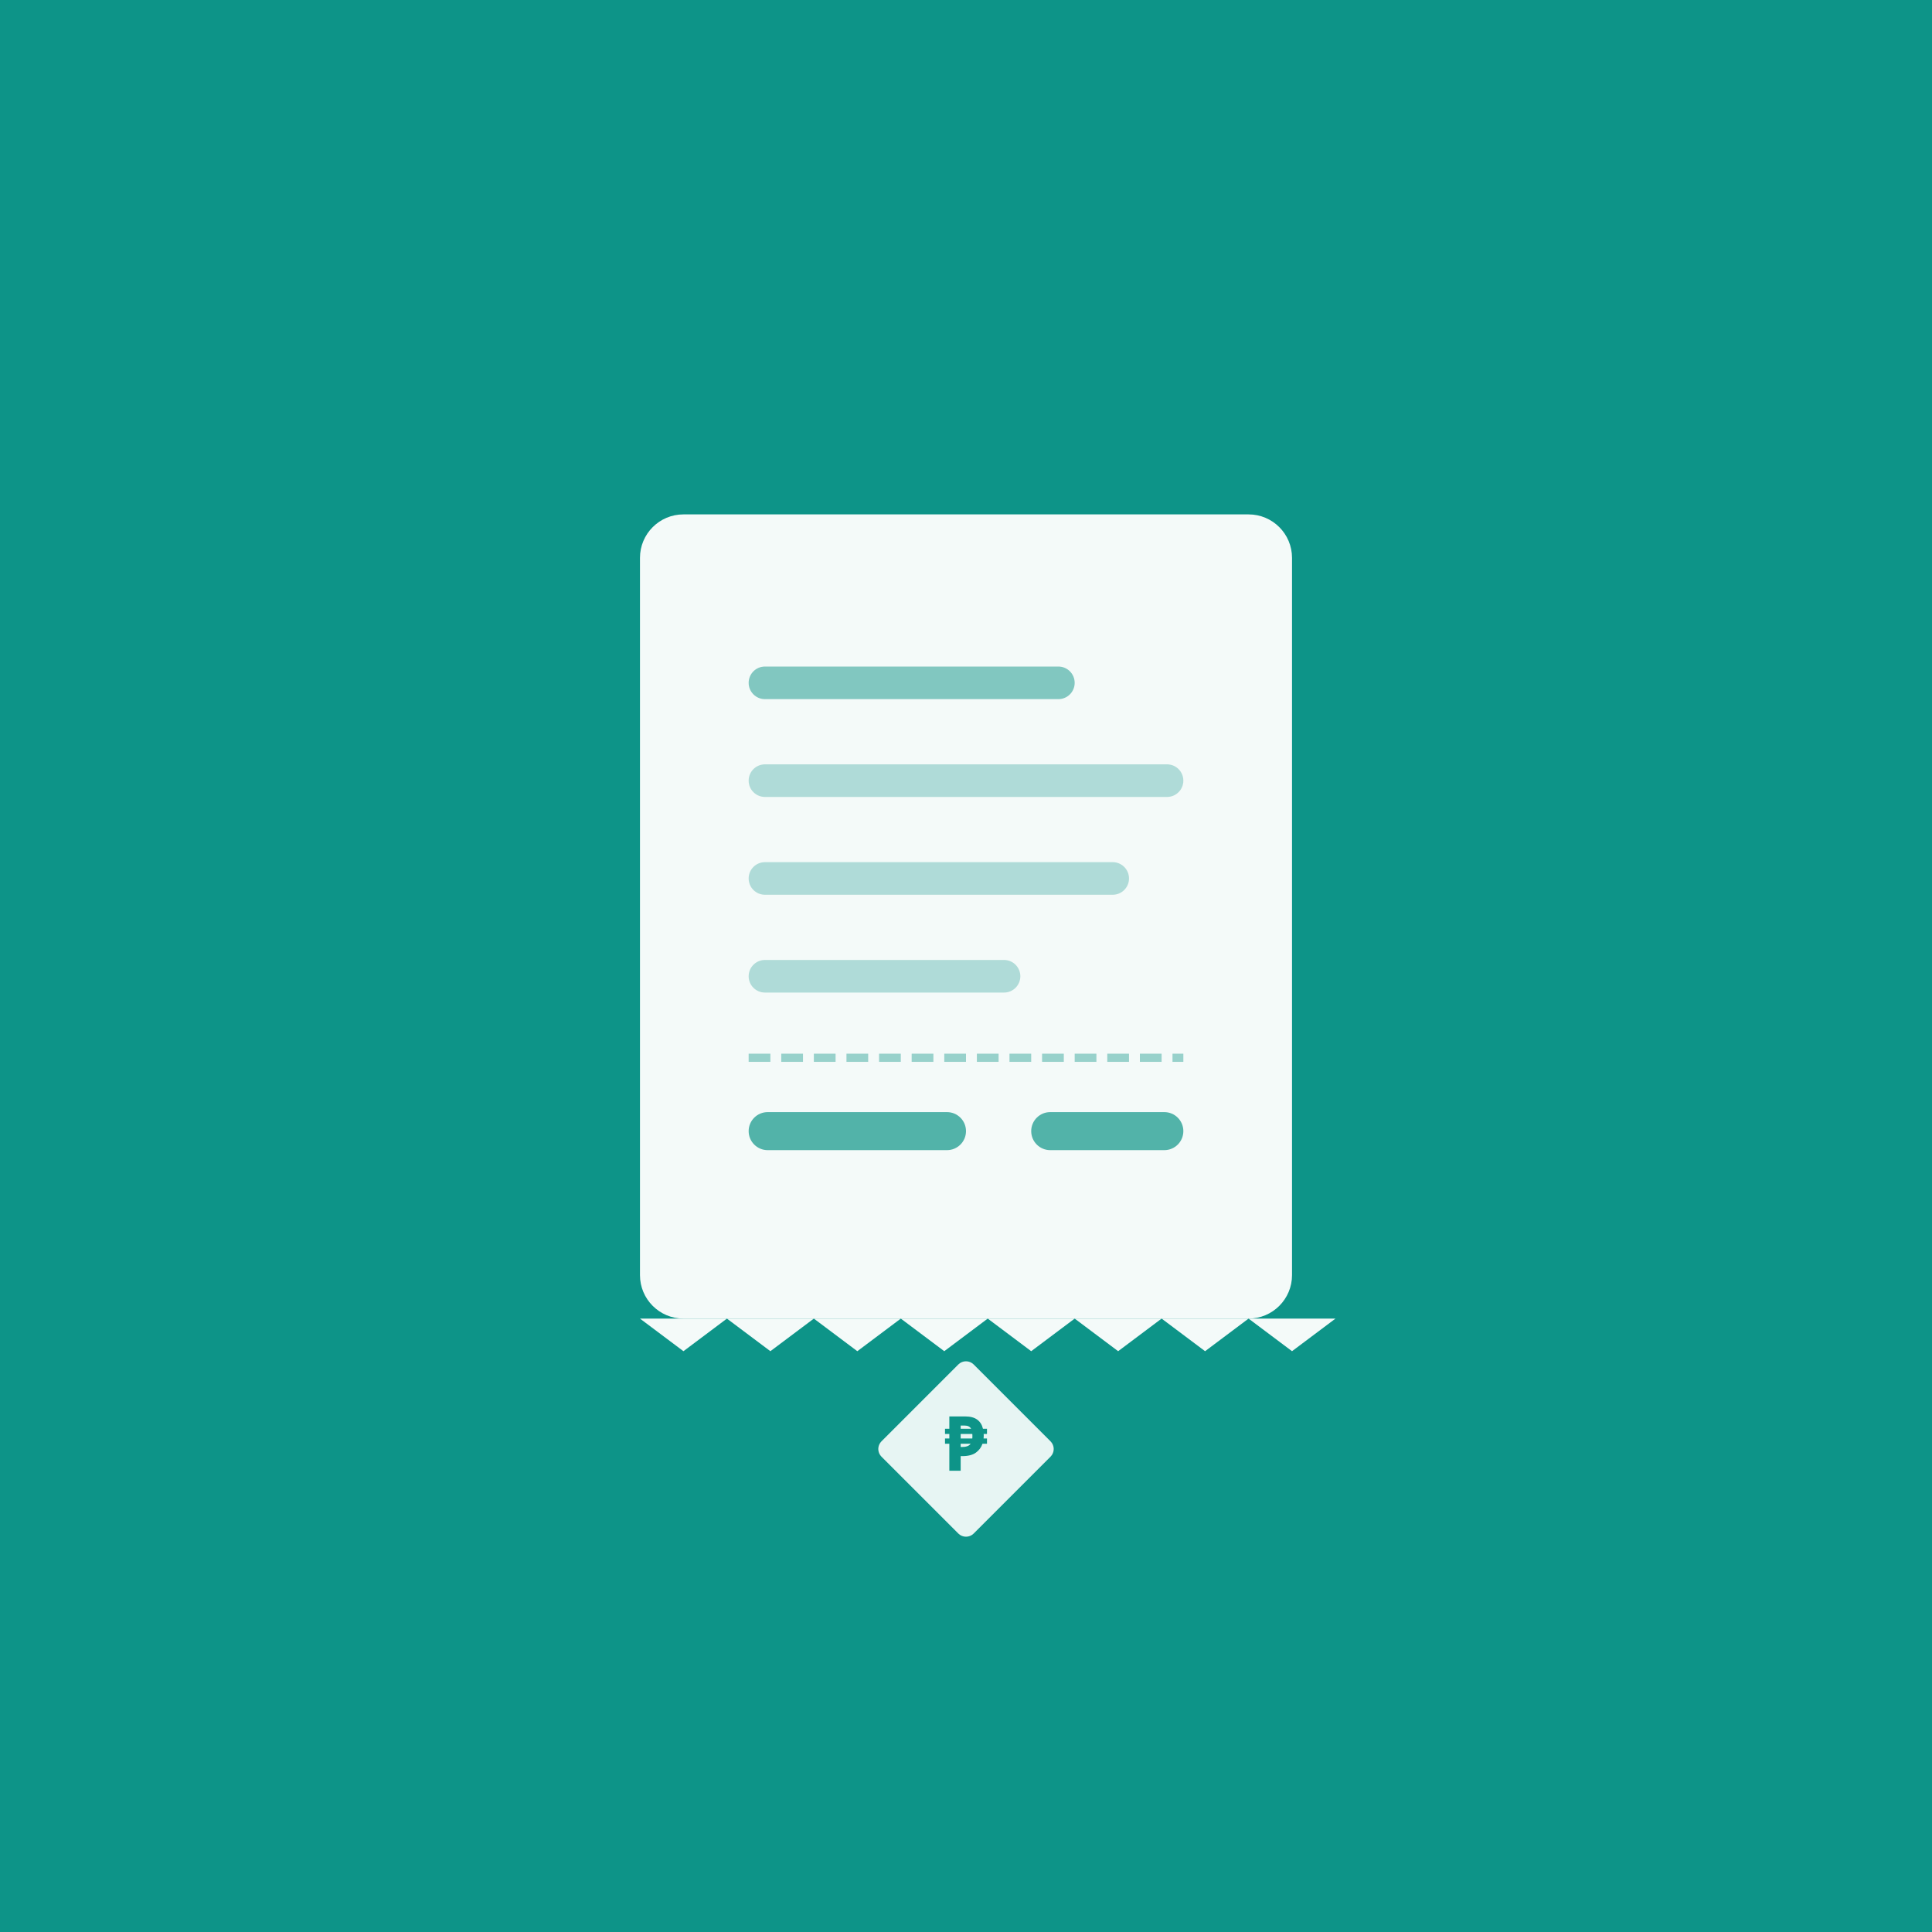
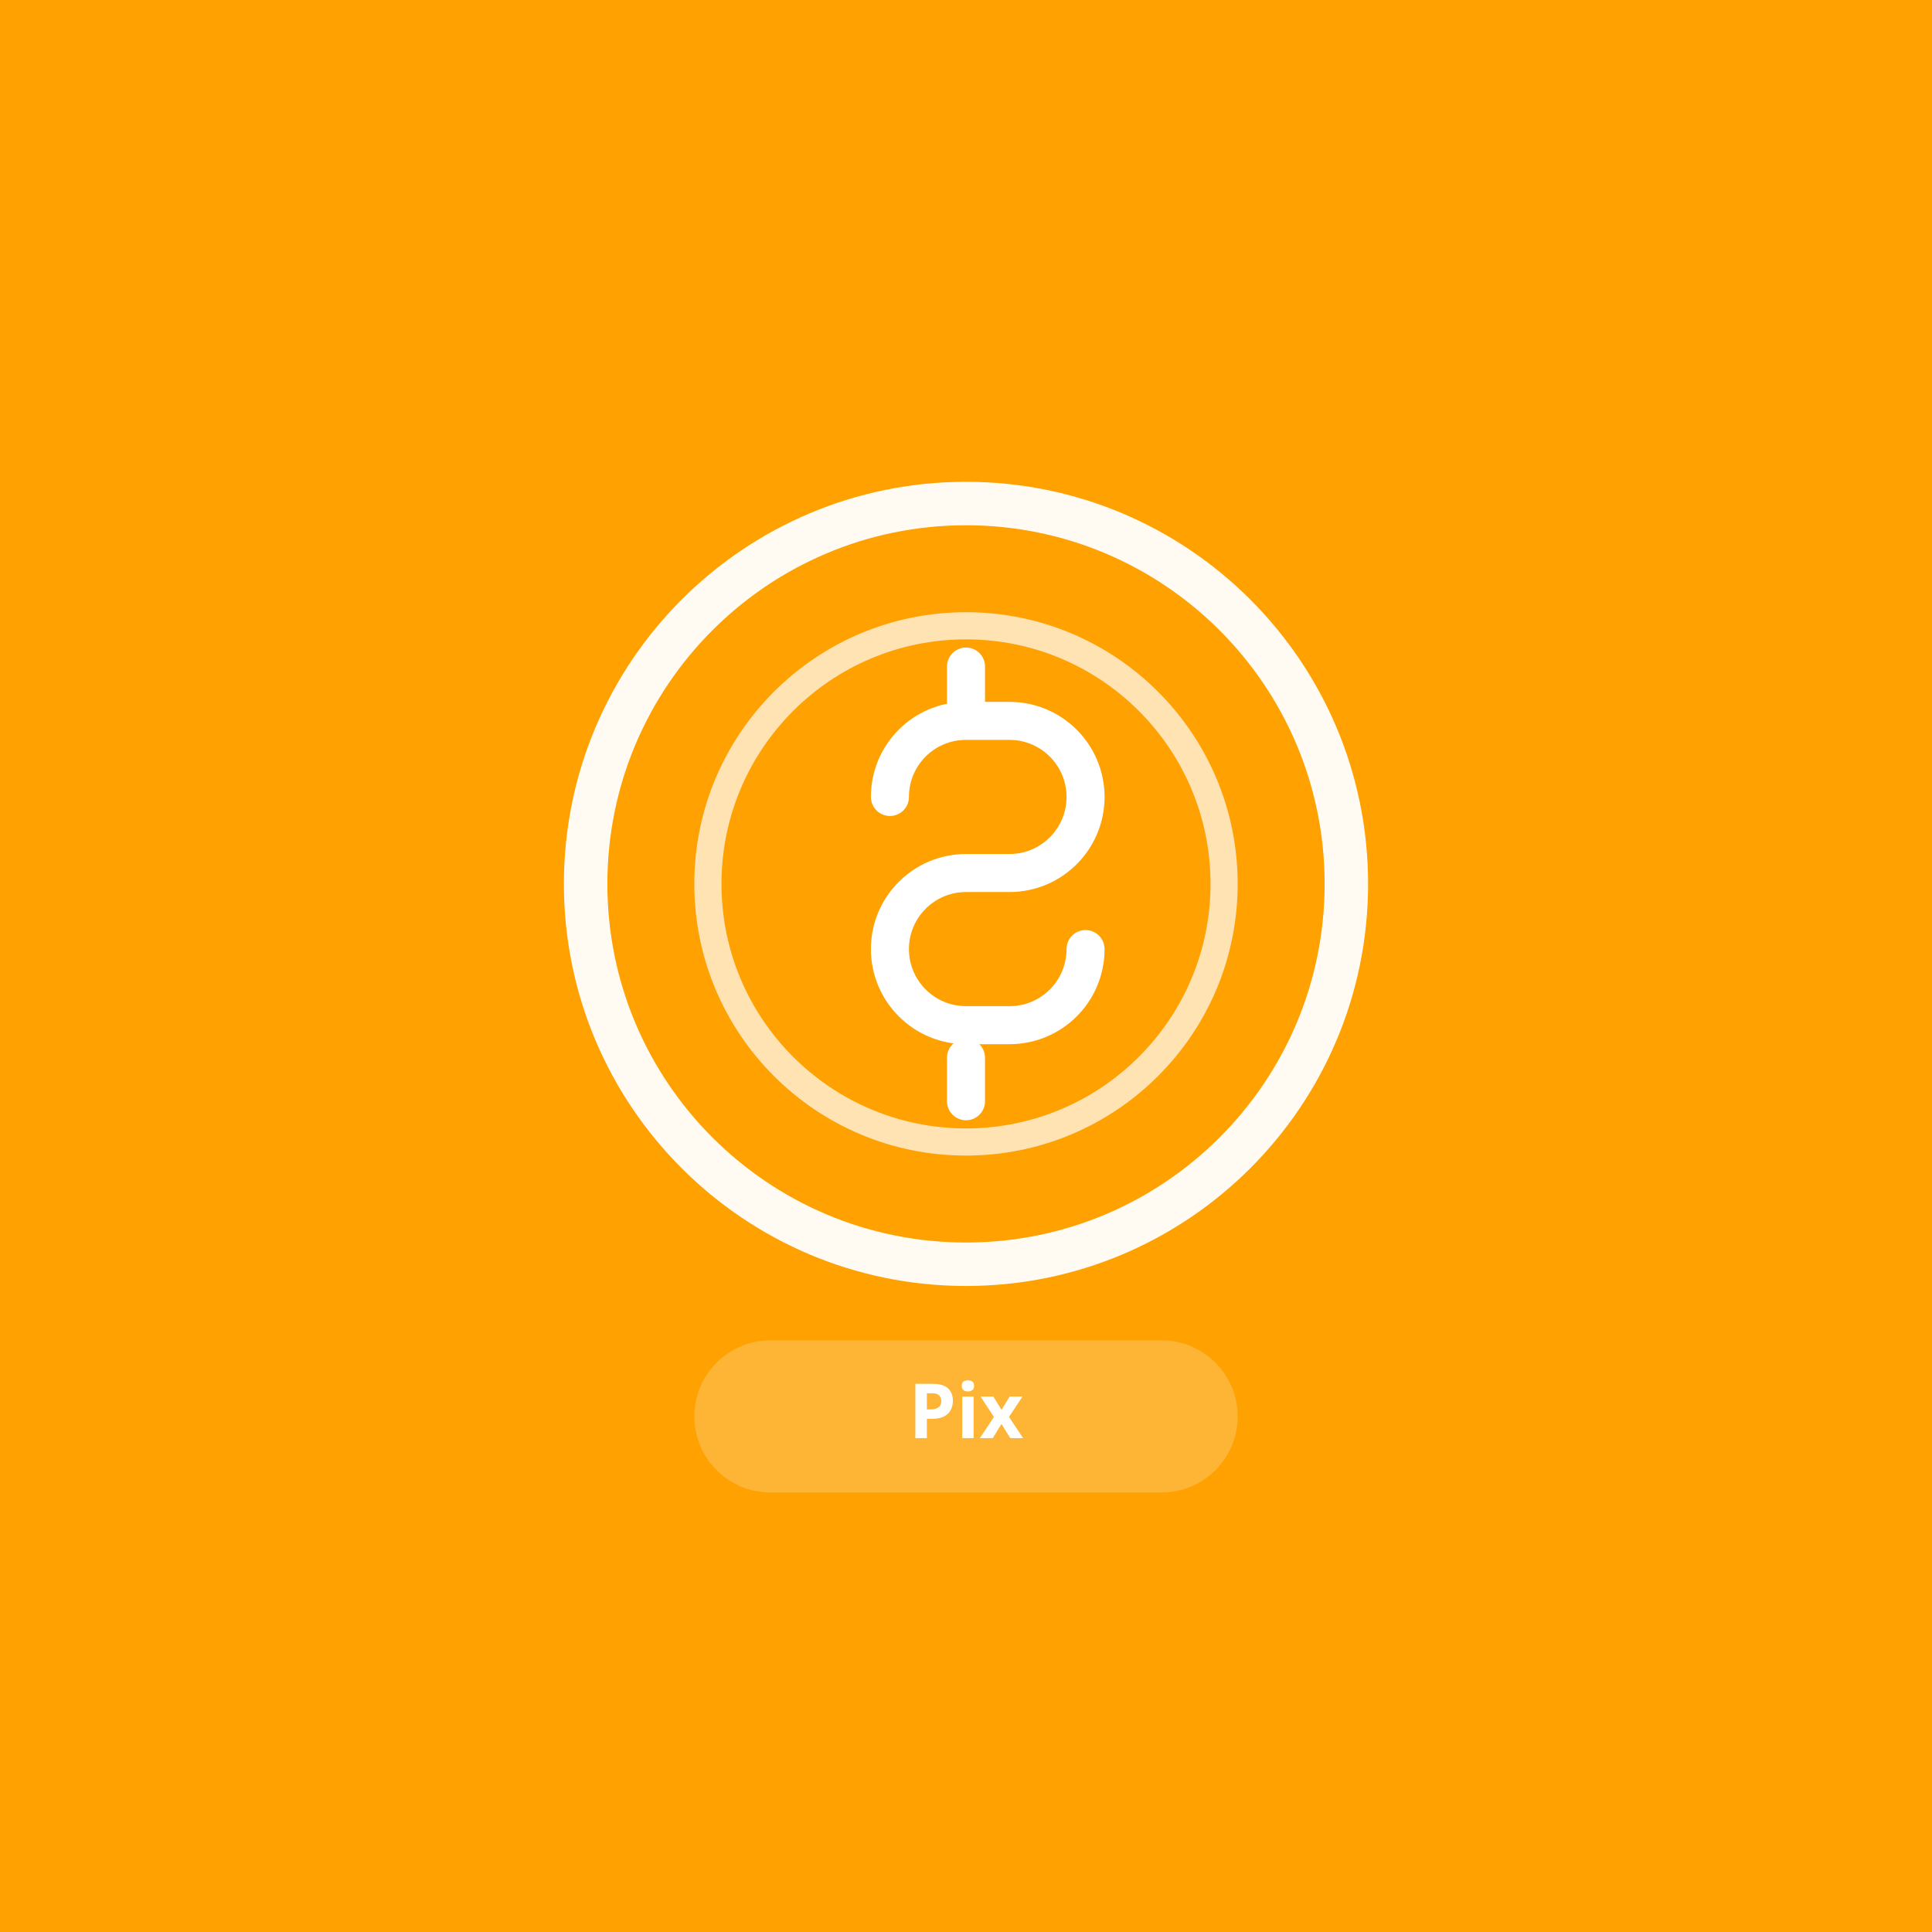
<svg xmlns="http://www.w3.org/2000/svg" viewBox="0 0 512 512">
-   <rect width="512" height="512" fill="#0d9488" />
+   <rect width="512" height="512" fill="#FEA101" />
  <g transform="translate(256, 240) scale(0.72) translate(-256, -240)">
-     <rect x="136" y="96" width="240" height="296" rx="16" fill="#fff" opacity="0.95" />
-     <rect x="176" y="152" width="120" height="12" rx="6" fill="#0d9488" opacity="0.5" />
-     <rect x="176" y="188" width="160" height="12" rx="6" fill="#0d9488" opacity="0.3" />
-     <rect x="176" y="224" width="140" height="12" rx="6" fill="#0d9488" opacity="0.3" />
-     <rect x="176" y="260" width="100" height="12" rx="6" fill="#0d9488" opacity="0.3" />
-     <line x1="176" y1="296" x2="336" y2="296" stroke="#0d9488" stroke-width="3" stroke-dasharray="8 4" opacity="0.4" />
-     <rect x="176" y="316" width="80" height="14" rx="7" fill="#0d9488" opacity="0.7" />
-     <rect x="280" y="316" width="56" height="14" rx="7" fill="#0d9488" opacity="0.7" />
-     <path d="M136 392 l16 12 16-12 16 12 16-12 16 12 16-12 16 12 16-12 16 12 16-12 16 12 16-12 16 12 16-12 16 12 16-12" fill="#fff" opacity="0.95" />
-     <g transform="translate(256, 440)">
-       <rect x="-24" y="-24" width="48" height="48" rx="4" transform="rotate(45)" fill="#fff" opacity="0.9" />
-       <text x="0" y="8" text-anchor="middle" font-size="28" font-weight="bold" fill="#0d9488" font-family="sans-serif">₱</text>
-     </g>
+     <circle cx="256" cy="232" r="140" fill="none" stroke="#fff" stroke-width="16" opacity="0.95" />
+     <circle cx="256" cy="232" r="95" fill="none" stroke="#fff" stroke-width="10" opacity="0.7" />
+     <path d="M256 152v16M256 296v16M228 200c0-15.5 12.5-28 28-28h16a28 28 0 0 1 0 56h-16a28 28 0 0 0 0 56h16c15.5 0 28-12.5 28-28" fill="none" stroke="#fff" stroke-width="14" stroke-linecap="round" />
+     <rect x="156" y="400" width="200" height="56" rx="28" fill="#fff" opacity="0.2" />
+     <text x="256" y="436" text-anchor="middle" font-size="28" font-weight="bold" fill="#fff" font-family="sans-serif">Pix</text>
  </g>
</svg>
